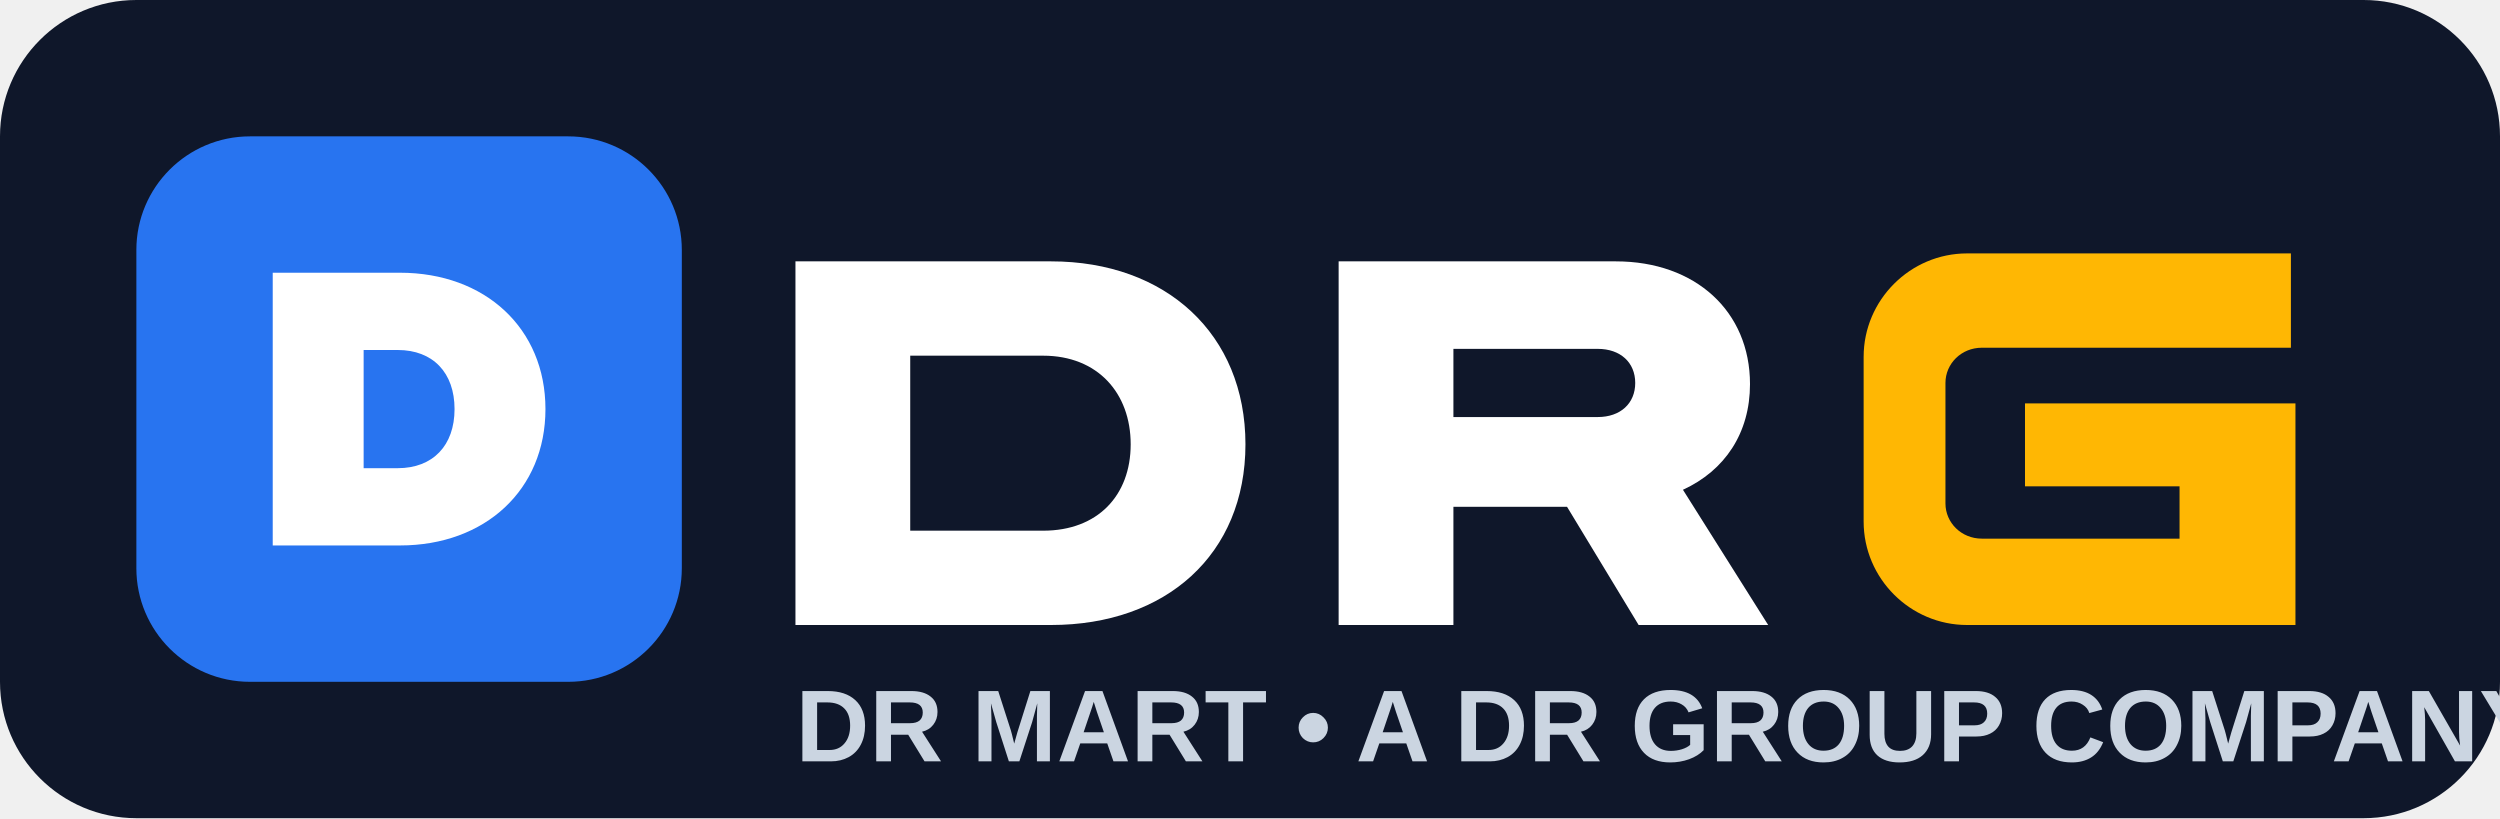
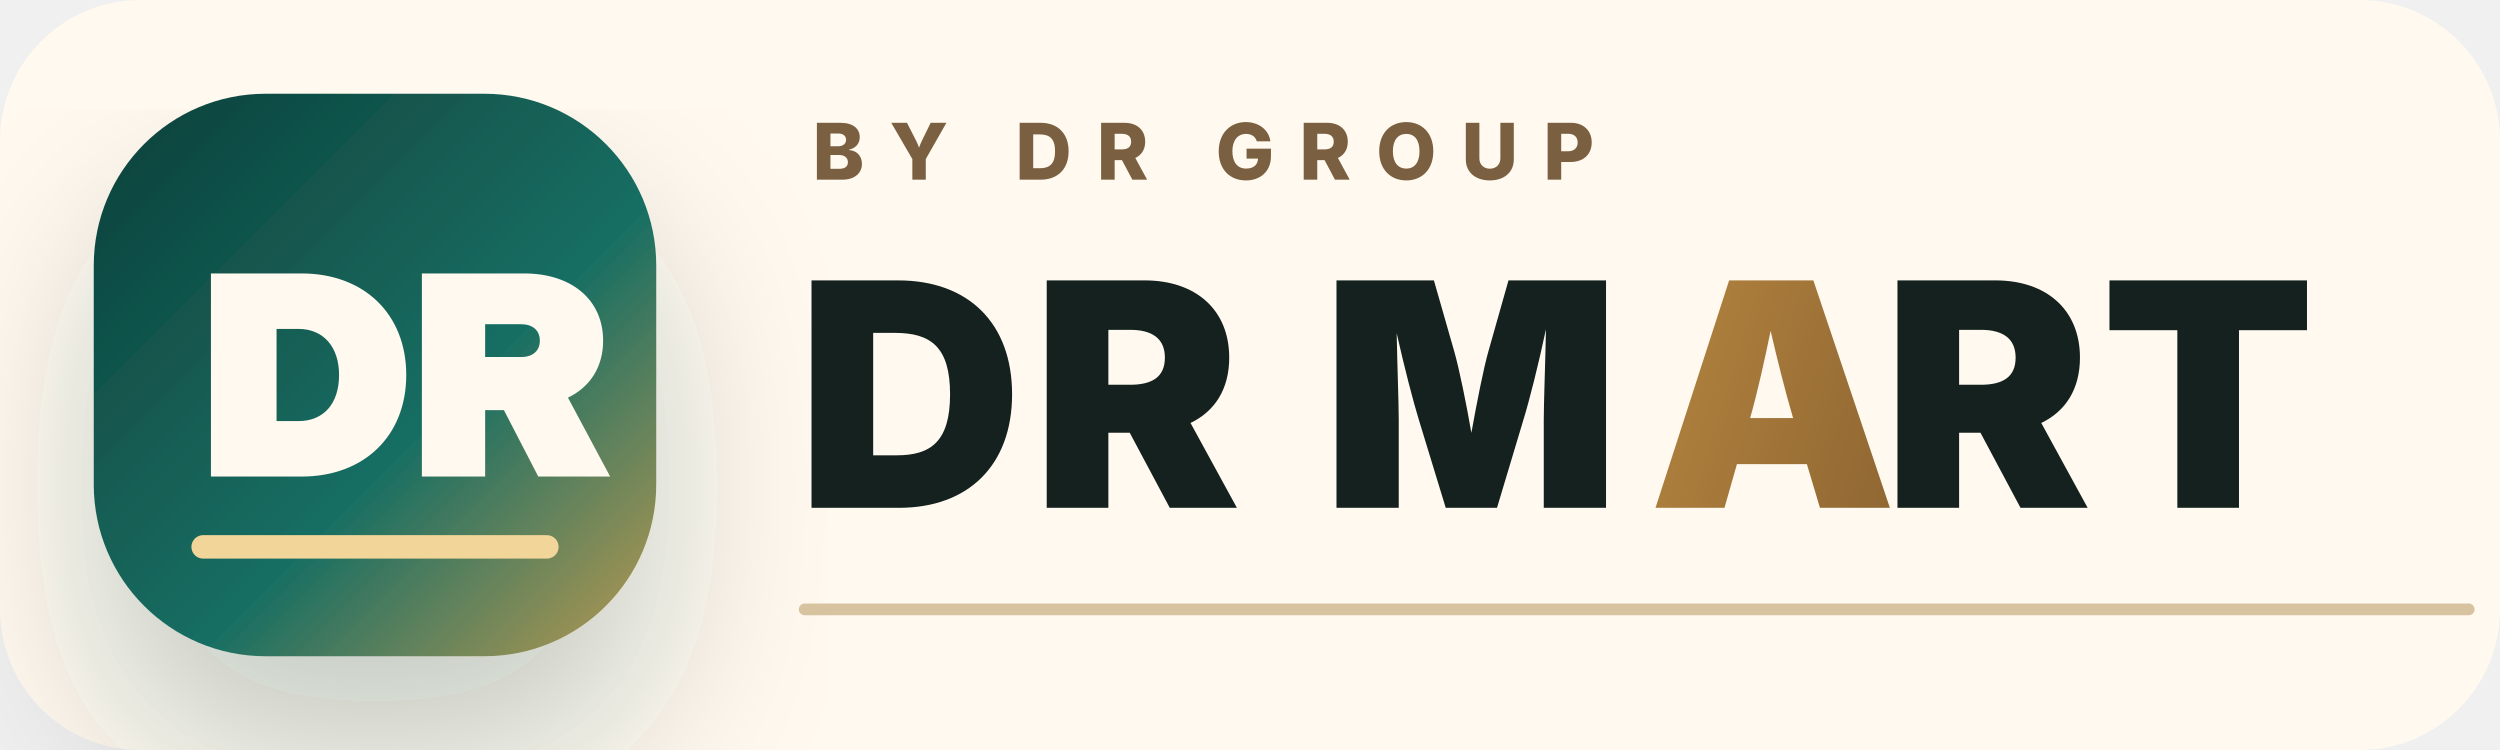
- <svg xmlns="http://www.w3.org/2000/svg" width="220" height="72" viewBox="0 0 220 72" fill="none">
-   <rect width="220" height="72" rx="12" fill="#0F172A" />
-   <rect x="12" y="12" width="48" height="48" rx="10" fill="#2874F0" />
-   <path d="M24 48V24h11.2c7.5 0 12.8 4.9 12.8 12s-5.3 12-12.8 12H24Zm8-6.8h3c3.1 0 5-2 5-5.2s-1.9-5.2-5-5.2h-3v10.4Z" fill="white" />
-   <path d="M70 23h22.5c10.1 0 17.1 6.4 17.1 16.1S102.6 55 92.5 55H70V23Zm10.1 8.3v15.4h11.7c4.8 0 7.7-3.1 7.7-7.6s-2.9-7.8-7.7-7.8H80.1Z" fill="white" />
-   <path d="M117.8 55V23h24.4c7 0 11.8 4.4 11.8 10.8 0 4.3-2.2 7.6-5.9 9.3l7.5 11.9h-11.4l-6.3-10.4h-10V55h-10.1Zm10.1-18.3h12.7c2 0 3.3-1.2 3.3-3s-1.3-3-3.3-3h-12.7v6Z" fill="white" />
-   <path d="M164 31.4c0-5 4.1-9.1 9.1-9.1h28.5v8.3h-27.2c-1.8 0-3.2 1.4-3.2 3.1v10.6c0 1.7 1.4 3.1 3.2 3.1h17.4v-4.6h-13.6v-7.3H202V55h-28.9c-5 0-9.1-4.1-9.1-9.1V31.4Z" fill="#FFB703" />
-   <text x="70" y="67" fill="#CBD5E1" font-family="Arial, Helvetica, sans-serif" font-size="9" font-weight="700">DR MART • A DR GROUP COMPANY</text>
+ <svg xmlns="http://www.w3.org/2000/svg" width="320" height="96" viewBox="0 0 320 96" fill="none" role="img" aria-labelledby="title desc">
+   <defs>
+     <linearGradient id="mark" x1="8" y1="8" x2="88" y2="88" gradientUnits="userSpaceOnUse">
+       <stop stop-color="#0C3B35" />
+       <stop offset="0.58" stop-color="#176E63" />
+       <stop offset="1" stop-color="#D1A04F" />
+     </linearGradient>
+     <linearGradient id="gold" x1="101" y1="18" x2="270" y2="70" gradientUnits="userSpaceOnUse">
+       <stop stop-color="#F7DFA7" />
+       <stop offset="0.5" stop-color="#C99646" />
+       <stop offset="1" stop-color="#76512A" />
+     </linearGradient>
+     <filter id="shadow" x="-10" y="-8" width="116" height="116" color-interpolation-filters="sRGB" filterUnits="userSpaceOnUse">
+       <feDropShadow dx="0" dy="14" stdDeviation="12" flood-color="#0C3B35" flood-opacity="0.22" />
+     </filter>
+   </defs>
+   <rect width="320" height="96" rx="18" fill="#FFF9EF" />
+   <g filter="url(#shadow)">
+     <rect x="12" y="12" width="72" height="72" rx="22" fill="url(#mark)" />
+     <path d="M27 61V35h11.6c8 0 13.4 5.2 13.4 13s-5.4 13-13.4 13H27Zm8.4-7.1h2.8c3.2 0 5.2-2.2 5.2-5.9 0-3.6-2-5.9-5.2-5.9h-2.8v11.7Z" fill="#FFF9EF" />
+     <path d="M54 61V35h13.1c6.1 0 10.1 3.4 10.1 8.6 0 3.3-1.6 5.9-4.5 7.3l5.4 10.1h-9.2l-4.4-8.5h-2.4V61H54Zm8.1-15.3h4.6c1.5 0 2.4-.8 2.4-2.1 0-1.3-.9-2.1-2.4-2.1h-4.6v4.2Z" fill="#FFF9EF" />
+     <path d="M26 70H70" stroke="#F2D599" stroke-width="3" stroke-linecap="round" />
+   </g>
+   <text x="102" y="65" fill="#14211E" font-family="Aptos Display, Aptos, Inter, Segoe UI, Arial, sans-serif" font-size="40" font-weight="900" letter-spacing="1.2">DR M</text>
+   <text x="211" y="65" fill="url(#gold)" font-family="Aptos Display, Aptos, Inter, Segoe UI, Arial, sans-serif" font-size="40" font-weight="900" letter-spacing="1.2">A</text>
+   <text x="241" y="65" fill="#14211E" font-family="Aptos Display, Aptos, Inter, Segoe UI, Arial, sans-serif" font-size="40" font-weight="900" letter-spacing="1.2">RT</text>
+   <path d="M103 78H316" stroke="#D8C3A0" stroke-width="1.5" stroke-linecap="round" />
+   <text x="104" y="23" fill="#7A6040" font-family="Aptos, Inter, Segoe UI, Arial, sans-serif" font-size="10" font-weight="800" letter-spacing="3.2">BY DR GROUP</text>
</svg>
